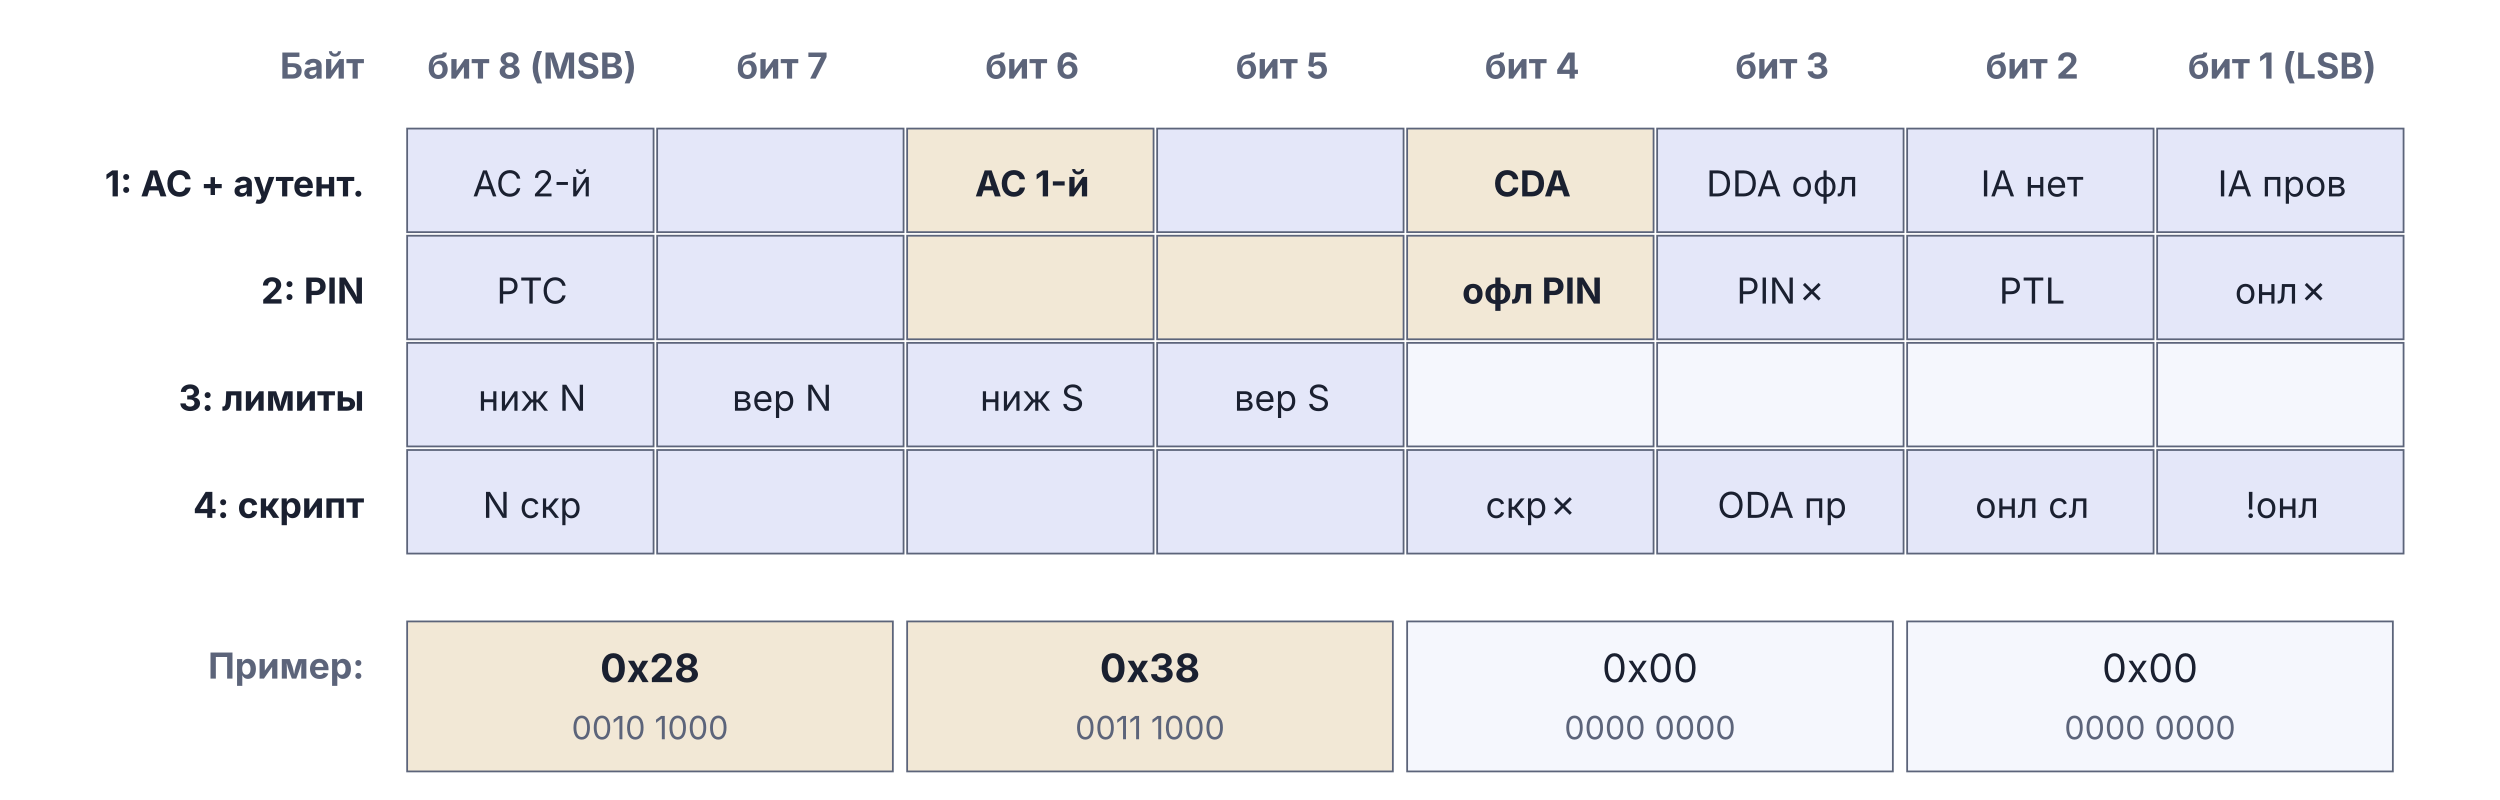
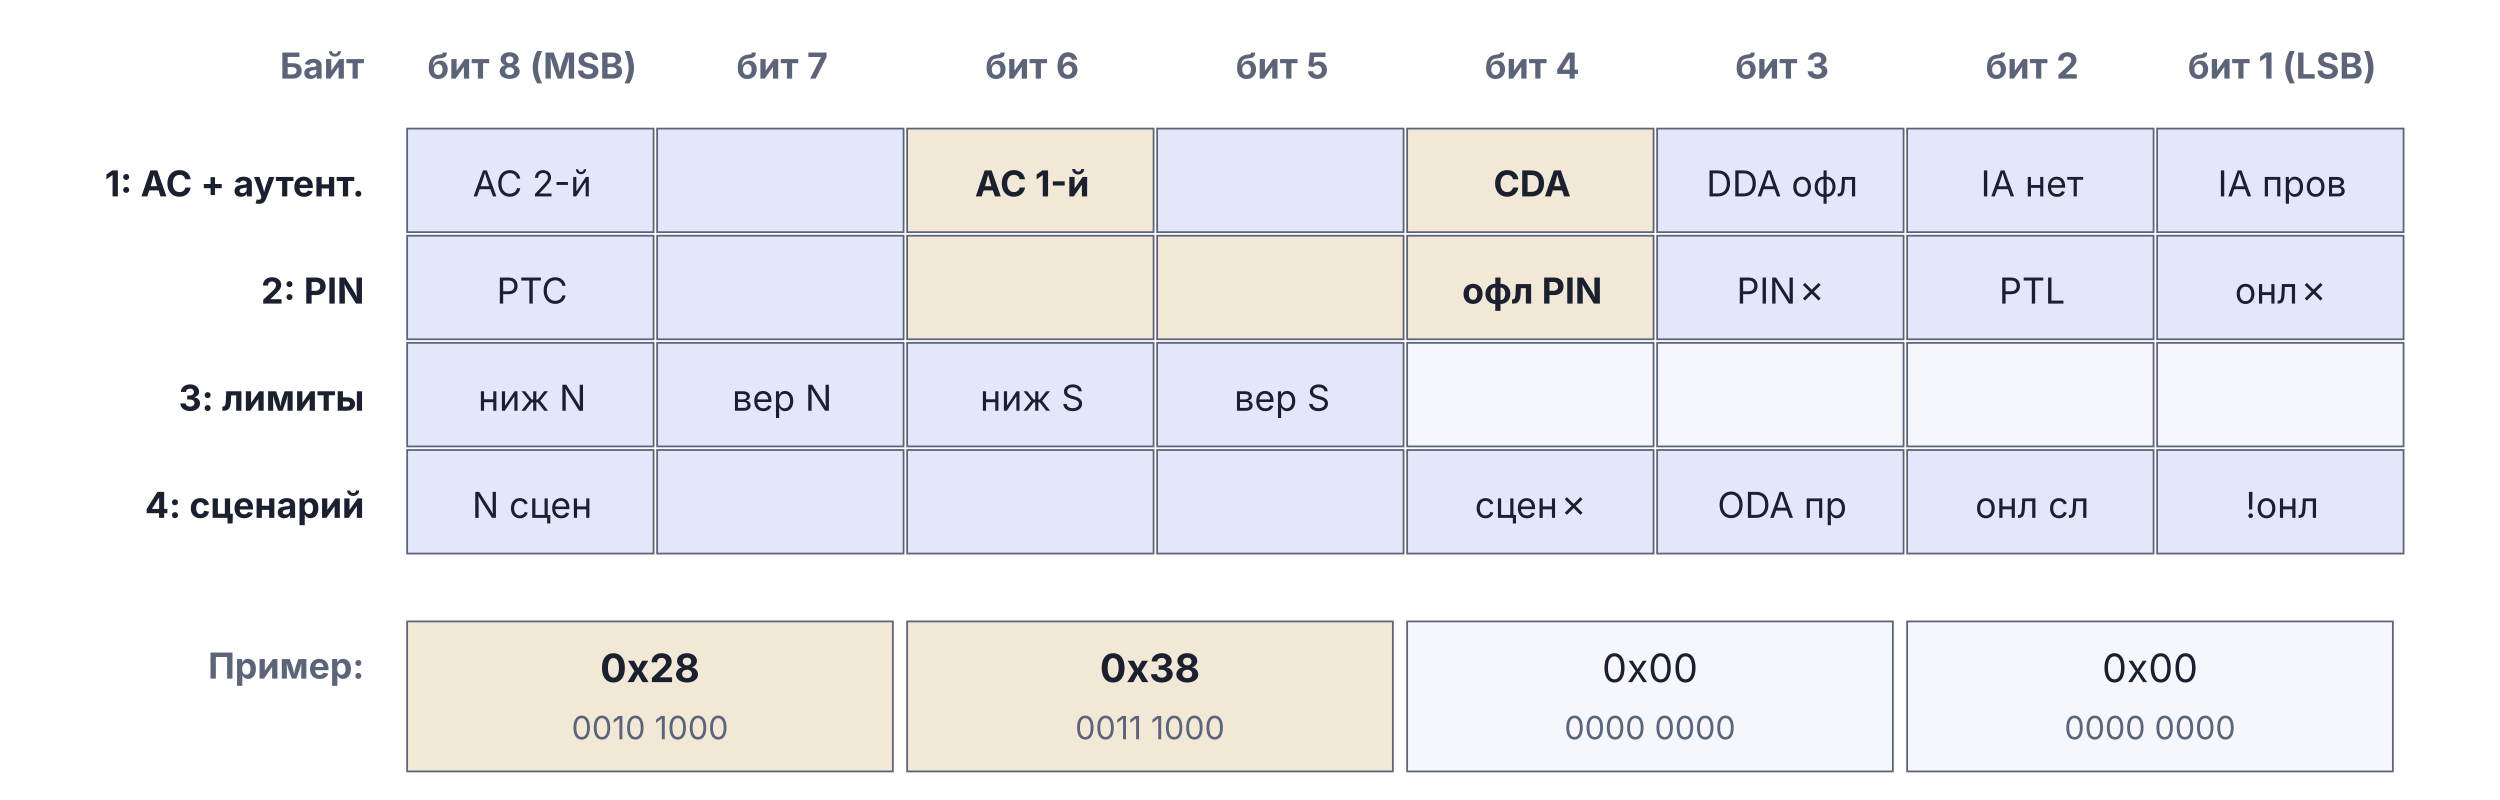
<svg xmlns="http://www.w3.org/2000/svg" viewBox="0 0 700 224" width="700" height="224">
  <text x="102" y="22" text-anchor="end" font-family="Inter, -apple-system, BlinkMacSystemFont, 'Helvetica Neue', Arial, sans-serif" font-size="10" font-weight="bold" fill="#5C647A">Байт</text>
  <text x="149.0" y="22" text-anchor="middle" font-family="Inter, -apple-system, BlinkMacSystemFont, 'Helvetica Neue', Arial, sans-serif" font-size="10" font-weight="bold" fill="#5C647A">бит 8 (MSB)</text>
  <text x="219.0" y="22" text-anchor="middle" font-family="Inter, -apple-system, BlinkMacSystemFont, 'Helvetica Neue', Arial, sans-serif" font-size="10" font-weight="bold" fill="#5C647A">бит 7</text>
  <text x="289.0" y="22" text-anchor="middle" font-family="Inter, -apple-system, BlinkMacSystemFont, 'Helvetica Neue', Arial, sans-serif" font-size="10" font-weight="bold" fill="#5C647A">бит 6</text>
  <text x="359.0" y="22" text-anchor="middle" font-family="Inter, -apple-system, BlinkMacSystemFont, 'Helvetica Neue', Arial, sans-serif" font-size="10" font-weight="bold" fill="#5C647A">бит 5</text>
  <text x="429.0" y="22" text-anchor="middle" font-family="Inter, -apple-system, BlinkMacSystemFont, 'Helvetica Neue', Arial, sans-serif" font-size="10" font-weight="bold" fill="#5C647A">бит 4</text>
  <text x="499.0" y="22" text-anchor="middle" font-family="Inter, -apple-system, BlinkMacSystemFont, 'Helvetica Neue', Arial, sans-serif" font-size="10" font-weight="bold" fill="#5C647A">бит 3</text>
  <text x="569.0" y="22" text-anchor="middle" font-family="Inter, -apple-system, BlinkMacSystemFont, 'Helvetica Neue', Arial, sans-serif" font-size="10" font-weight="bold" fill="#5C647A">бит 2</text>
  <text x="639.0" y="22" text-anchor="middle" font-family="Inter, -apple-system, BlinkMacSystemFont, 'Helvetica Neue', Arial, sans-serif" font-size="10" font-weight="bold" fill="#5C647A">бит 1 (LSB)</text>
  <text x="102" y="55" text-anchor="end" font-family="Inter, -apple-system, BlinkMacSystemFont, 'Helvetica Neue', Arial, sans-serif" font-size="10" font-weight="bold" fill="#1A2030">1: AC + аутент.</text>
  <rect x="114" y="36" width="69" height="29" fill="#4E63D9" fill-opacity="0.15" stroke="#5C647A" stroke-width="0.5" />
  <text x="149.0" y="55" text-anchor="middle" font-family="Inter, -apple-system, BlinkMacSystemFont, 'Helvetica Neue', Arial, sans-serif" font-size="10" font-weight="normal" fill="#1A2030">AC 2-й</text>
  <rect x="184" y="36" width="69" height="29" fill="#4E63D9" fill-opacity="0.15" stroke="#5C647A" stroke-width="0.5" />
  <rect x="254" y="36" width="69" height="29" fill="#B8821C" fill-opacity="0.18" stroke="#5C647A" stroke-width="0.5" />
  <text x="289.0" y="55" text-anchor="middle" font-family="Inter, -apple-system, BlinkMacSystemFont, 'Helvetica Neue', Arial, sans-serif" font-size="10" font-weight="bold" fill="#1A2030">AC 1-й</text>
  <rect x="324" y="36" width="69" height="29" fill="#4E63D9" fill-opacity="0.15" stroke="#5C647A" stroke-width="0.5" />
  <rect x="394" y="36" width="69" height="29" fill="#B8821C" fill-opacity="0.18" stroke="#5C647A" stroke-width="0.5" />
  <text x="429.0" y="55" text-anchor="middle" font-family="Inter, -apple-system, BlinkMacSystemFont, 'Helvetica Neue', Arial, sans-serif" font-size="10" font-weight="bold" fill="#1A2030">CDA</text>
  <rect x="464" y="36" width="69" height="29" fill="#4E63D9" fill-opacity="0.15" stroke="#5C647A" stroke-width="0.5" />
  <text x="499.0" y="55" text-anchor="middle" font-family="Inter, -apple-system, BlinkMacSystemFont, 'Helvetica Neue', Arial, sans-serif" font-size="10" font-weight="normal" fill="#1A2030">DDA офл</text>
  <rect x="534" y="36" width="69" height="29" fill="#4E63D9" fill-opacity="0.15" stroke="#5C647A" stroke-width="0.5" />
  <text x="569.0" y="55" text-anchor="middle" font-family="Inter, -apple-system, BlinkMacSystemFont, 'Helvetica Neue', Arial, sans-serif" font-size="10" font-weight="normal" fill="#1A2030">IA нет</text>
  <rect x="604" y="36" width="69" height="29" fill="#4E63D9" fill-opacity="0.15" stroke="#5C647A" stroke-width="0.5" />
  <text x="639.0" y="55" text-anchor="middle" font-family="Inter, -apple-system, BlinkMacSystemFont, 'Helvetica Neue', Arial, sans-serif" font-size="10" font-weight="normal" fill="#1A2030">IA пров</text>
  <text x="102" y="85" text-anchor="end" font-family="Inter, -apple-system, BlinkMacSystemFont, 'Helvetica Neue', Arial, sans-serif" font-size="10" font-weight="bold" fill="#1A2030">2: PIN</text>
  <rect x="114" y="66" width="69" height="29" fill="#4E63D9" fill-opacity="0.15" stroke="#5C647A" stroke-width="0.5" />
  <text x="149.0" y="85" text-anchor="middle" font-family="Inter, -apple-system, BlinkMacSystemFont, 'Helvetica Neue', Arial, sans-serif" font-size="10" font-weight="normal" fill="#1A2030">PTC</text>
  <rect x="184" y="66" width="69" height="29" fill="#4E63D9" fill-opacity="0.15" stroke="#5C647A" stroke-width="0.5" />
  <rect x="254" y="66" width="69" height="29" fill="#B8821C" fill-opacity="0.18" stroke="#5C647A" stroke-width="0.5" />
  <rect x="324" y="66" width="69" height="29" fill="#B8821C" fill-opacity="0.18" stroke="#5C647A" stroke-width="0.5" />
  <rect x="394" y="66" width="69" height="29" fill="#B8821C" fill-opacity="0.18" stroke="#5C647A" stroke-width="0.5" />
  <text x="429.0" y="85" text-anchor="middle" font-family="Inter, -apple-system, BlinkMacSystemFont, 'Helvetica Neue', Arial, sans-serif" font-size="10" font-weight="bold" fill="#1A2030">офл PIN</text>
  <rect x="464" y="66" width="69" height="29" fill="#4E63D9" fill-opacity="0.15" stroke="#5C647A" stroke-width="0.5" />
  <text x="499.0" y="85" text-anchor="middle" font-family="Inter, -apple-system, BlinkMacSystemFont, 'Helvetica Neue', Arial, sans-serif" font-size="10" font-weight="normal" fill="#1A2030">PIN✗</text>
  <rect x="534" y="66" width="69" height="29" fill="#4E63D9" fill-opacity="0.15" stroke="#5C647A" stroke-width="0.5" />
  <text x="569.0" y="85" text-anchor="middle" font-family="Inter, -apple-system, BlinkMacSystemFont, 'Helvetica Neue', Arial, sans-serif" font-size="10" font-weight="normal" fill="#1A2030">PTL</text>
  <rect x="604" y="66" width="69" height="29" fill="#4E63D9" fill-opacity="0.15" stroke="#5C647A" stroke-width="0.5" />
  <text x="639.0" y="85" text-anchor="middle" font-family="Inter, -apple-system, BlinkMacSystemFont, 'Helvetica Neue', Arial, sans-serif" font-size="10" font-weight="normal" fill="#1A2030">онл✗</text>
  <text x="102" y="115" text-anchor="end" font-family="Inter, -apple-system, BlinkMacSystemFont, 'Helvetica Neue', Arial, sans-serif" font-size="10" font-weight="bold" fill="#1A2030">3: лимиты</text>
  <rect x="114" y="96" width="69" height="29" fill="#4E63D9" fill-opacity="0.15" stroke="#5C647A" stroke-width="0.5" />
  <text x="149.0" y="115" text-anchor="middle" font-family="Inter, -apple-system, BlinkMacSystemFont, 'Helvetica Neue', Arial, sans-serif" font-size="10" font-weight="normal" fill="#1A2030">ниж N</text>
  <rect x="184" y="96" width="69" height="29" fill="#4E63D9" fill-opacity="0.15" stroke="#5C647A" stroke-width="0.5" />
  <text x="219.0" y="115" text-anchor="middle" font-family="Inter, -apple-system, BlinkMacSystemFont, 'Helvetica Neue', Arial, sans-serif" font-size="10" font-weight="normal" fill="#1A2030">вер N</text>
  <rect x="254" y="96" width="69" height="29" fill="#4E63D9" fill-opacity="0.15" stroke="#5C647A" stroke-width="0.5" />
  <text x="289.0" y="115" text-anchor="middle" font-family="Inter, -apple-system, BlinkMacSystemFont, 'Helvetica Neue', Arial, sans-serif" font-size="10" font-weight="normal" fill="#1A2030">ниж S</text>
  <rect x="324" y="96" width="69" height="29" fill="#4E63D9" fill-opacity="0.15" stroke="#5C647A" stroke-width="0.5" />
  <text x="359.0" y="115" text-anchor="middle" font-family="Inter, -apple-system, BlinkMacSystemFont, 'Helvetica Neue', Arial, sans-serif" font-size="10" font-weight="normal" fill="#1A2030">вер S</text>
  <rect x="394" y="96" width="69" height="29" fill="#F5F7FD" fill-opacity="1.0" stroke="#5C647A" stroke-width="0.5" />
  <rect x="464" y="96" width="69" height="29" fill="#F5F7FD" fill-opacity="1.0" stroke="#5C647A" stroke-width="0.5" />
  <rect x="534" y="96" width="69" height="29" fill="#F5F7FD" fill-opacity="1.0" stroke="#5C647A" stroke-width="0.5" />
  <rect x="604" y="96" width="69" height="29" fill="#F5F7FD" fill-opacity="1.0" stroke="#5C647A" stroke-width="0.5" />
-   <text x="102" y="145" text-anchor="end" font-family="Inter, -apple-system, BlinkMacSystemFont, 'Helvetica Neue', Arial, sans-serif" font-size="10" font-weight="bold" fill="#1A2030">4: скрипт</text>
+   <text x="102" y="145" text-anchor="end" font-family="Inter, -apple-system, BlinkMacSystemFont, 'Helvetica Neue', Arial, sans-serif" font-size="10" font-weight="bold" fill="#1A2030">4: сценарий</text>
  <rect x="114" y="126" width="69" height="29" fill="#4E63D9" fill-opacity="0.15" stroke="#5C647A" stroke-width="0.5" />
-   <text x="149.0" y="145" text-anchor="middle" font-family="Inter, -apple-system, BlinkMacSystemFont, 'Helvetica Neue', Arial, sans-serif" font-size="10" font-weight="normal" fill="#1A2030">N скр</text>
+   <text x="149.0" y="145" text-anchor="middle" font-family="Inter, -apple-system, BlinkMacSystemFont, 'Helvetica Neue', Arial, sans-serif" font-size="10" font-weight="normal" fill="#1A2030">N сцен</text>
  <rect x="184" y="126" width="69" height="29" fill="#4E63D9" fill-opacity="0.15" stroke="#5C647A" stroke-width="0.5" />
  <rect x="254" y="126" width="69" height="29" fill="#4E63D9" fill-opacity="0.15" stroke="#5C647A" stroke-width="0.5" />
  <rect x="324" y="126" width="69" height="29" fill="#4E63D9" fill-opacity="0.15" stroke="#5C647A" stroke-width="0.5" />
  <rect x="394" y="126" width="69" height="29" fill="#4E63D9" fill-opacity="0.15" stroke="#5C647A" stroke-width="0.5" />
-   <text x="429.0" y="145" text-anchor="middle" font-family="Inter, -apple-system, BlinkMacSystemFont, 'Helvetica Neue', Arial, sans-serif" font-size="10" font-weight="normal" fill="#1A2030">скр✗</text>
+   <text x="429.0" y="145" text-anchor="middle" font-family="Inter, -apple-system, BlinkMacSystemFont, 'Helvetica Neue', Arial, sans-serif" font-size="10" font-weight="normal" fill="#1A2030">сцен✗</text>
  <rect x="464" y="126" width="69" height="29" fill="#4E63D9" fill-opacity="0.15" stroke="#5C647A" stroke-width="0.5" />
  <text x="499.0" y="145" text-anchor="middle" font-family="Inter, -apple-system, BlinkMacSystemFont, 'Helvetica Neue', Arial, sans-serif" font-size="10" font-weight="normal" fill="#1A2030">ODA пр</text>
  <rect x="534" y="126" width="69" height="29" fill="#4E63D9" fill-opacity="0.15" stroke="#5C647A" stroke-width="0.5" />
  <text x="569.0" y="145" text-anchor="middle" font-family="Inter, -apple-system, BlinkMacSystemFont, 'Helvetica Neue', Arial, sans-serif" font-size="10" font-weight="normal" fill="#1A2030">онл сл</text>
  <rect x="604" y="126" width="69" height="29" fill="#4E63D9" fill-opacity="0.15" stroke="#5C647A" stroke-width="0.5" />
  <text x="639.0" y="145" text-anchor="middle" font-family="Inter, -apple-system, BlinkMacSystemFont, 'Helvetica Neue', Arial, sans-serif" font-size="10" font-weight="normal" fill="#1A2030">!онл</text>
  <text x="102" y="190" text-anchor="end" font-family="Inter, -apple-system, BlinkMacSystemFont, 'Helvetica Neue', Arial, sans-serif" font-size="10" font-weight="bold" fill="#5C647A">Пример:</text>
  <rect x="114.0" y="174" width="136.0" height="42" fill="#B8821C" fill-opacity="0.18" stroke="#5C647A" stroke-width="0.5" />
  <text x="182.0" y="191" text-anchor="middle" font-family="Inter, -apple-system, BlinkMacSystemFont, 'Helvetica Neue', Arial, sans-serif" font-size="11" font-weight="bold" fill="#1A2030">0x28</text>
  <text x="182.0" y="207" text-anchor="middle" font-family="Inter, -apple-system, BlinkMacSystemFont, 'Helvetica Neue', Arial, sans-serif" font-size="9" font-weight="normal" fill="#5C647A">0010 1000</text>
  <rect x="254.0" y="174" width="136.0" height="42" fill="#B8821C" fill-opacity="0.18" stroke="#5C647A" stroke-width="0.5" />
  <text x="322.0" y="191" text-anchor="middle" font-family="Inter, -apple-system, BlinkMacSystemFont, 'Helvetica Neue', Arial, sans-serif" font-size="11" font-weight="bold" fill="#1A2030">0x38</text>
  <text x="322.0" y="207" text-anchor="middle" font-family="Inter, -apple-system, BlinkMacSystemFont, 'Helvetica Neue', Arial, sans-serif" font-size="9" font-weight="normal" fill="#5C647A">0011 1000</text>
  <rect x="394.0" y="174" width="136.0" height="42" fill="#F5F7FD" fill-opacity="1.0" stroke="#5C647A" stroke-width="0.5" />
  <text x="462.0" y="191" text-anchor="middle" font-family="Inter, -apple-system, BlinkMacSystemFont, 'Helvetica Neue', Arial, sans-serif" font-size="11" font-weight="normal" fill="#1A2030">0x00</text>
  <text x="462.0" y="207" text-anchor="middle" font-family="Inter, -apple-system, BlinkMacSystemFont, 'Helvetica Neue', Arial, sans-serif" font-size="9" font-weight="normal" fill="#5C647A">0000 0000</text>
  <rect x="534.0" y="174" width="136.0" height="42" fill="#F5F7FD" fill-opacity="1.0" stroke="#5C647A" stroke-width="0.5" />
  <text x="602.0" y="191" text-anchor="middle" font-family="Inter, -apple-system, BlinkMacSystemFont, 'Helvetica Neue', Arial, sans-serif" font-size="11" font-weight="normal" fill="#1A2030">0x00</text>
  <text x="602.0" y="207" text-anchor="middle" font-family="Inter, -apple-system, BlinkMacSystemFont, 'Helvetica Neue', Arial, sans-serif" font-size="9" font-weight="normal" fill="#5C647A">0000 0000</text>
</svg>
